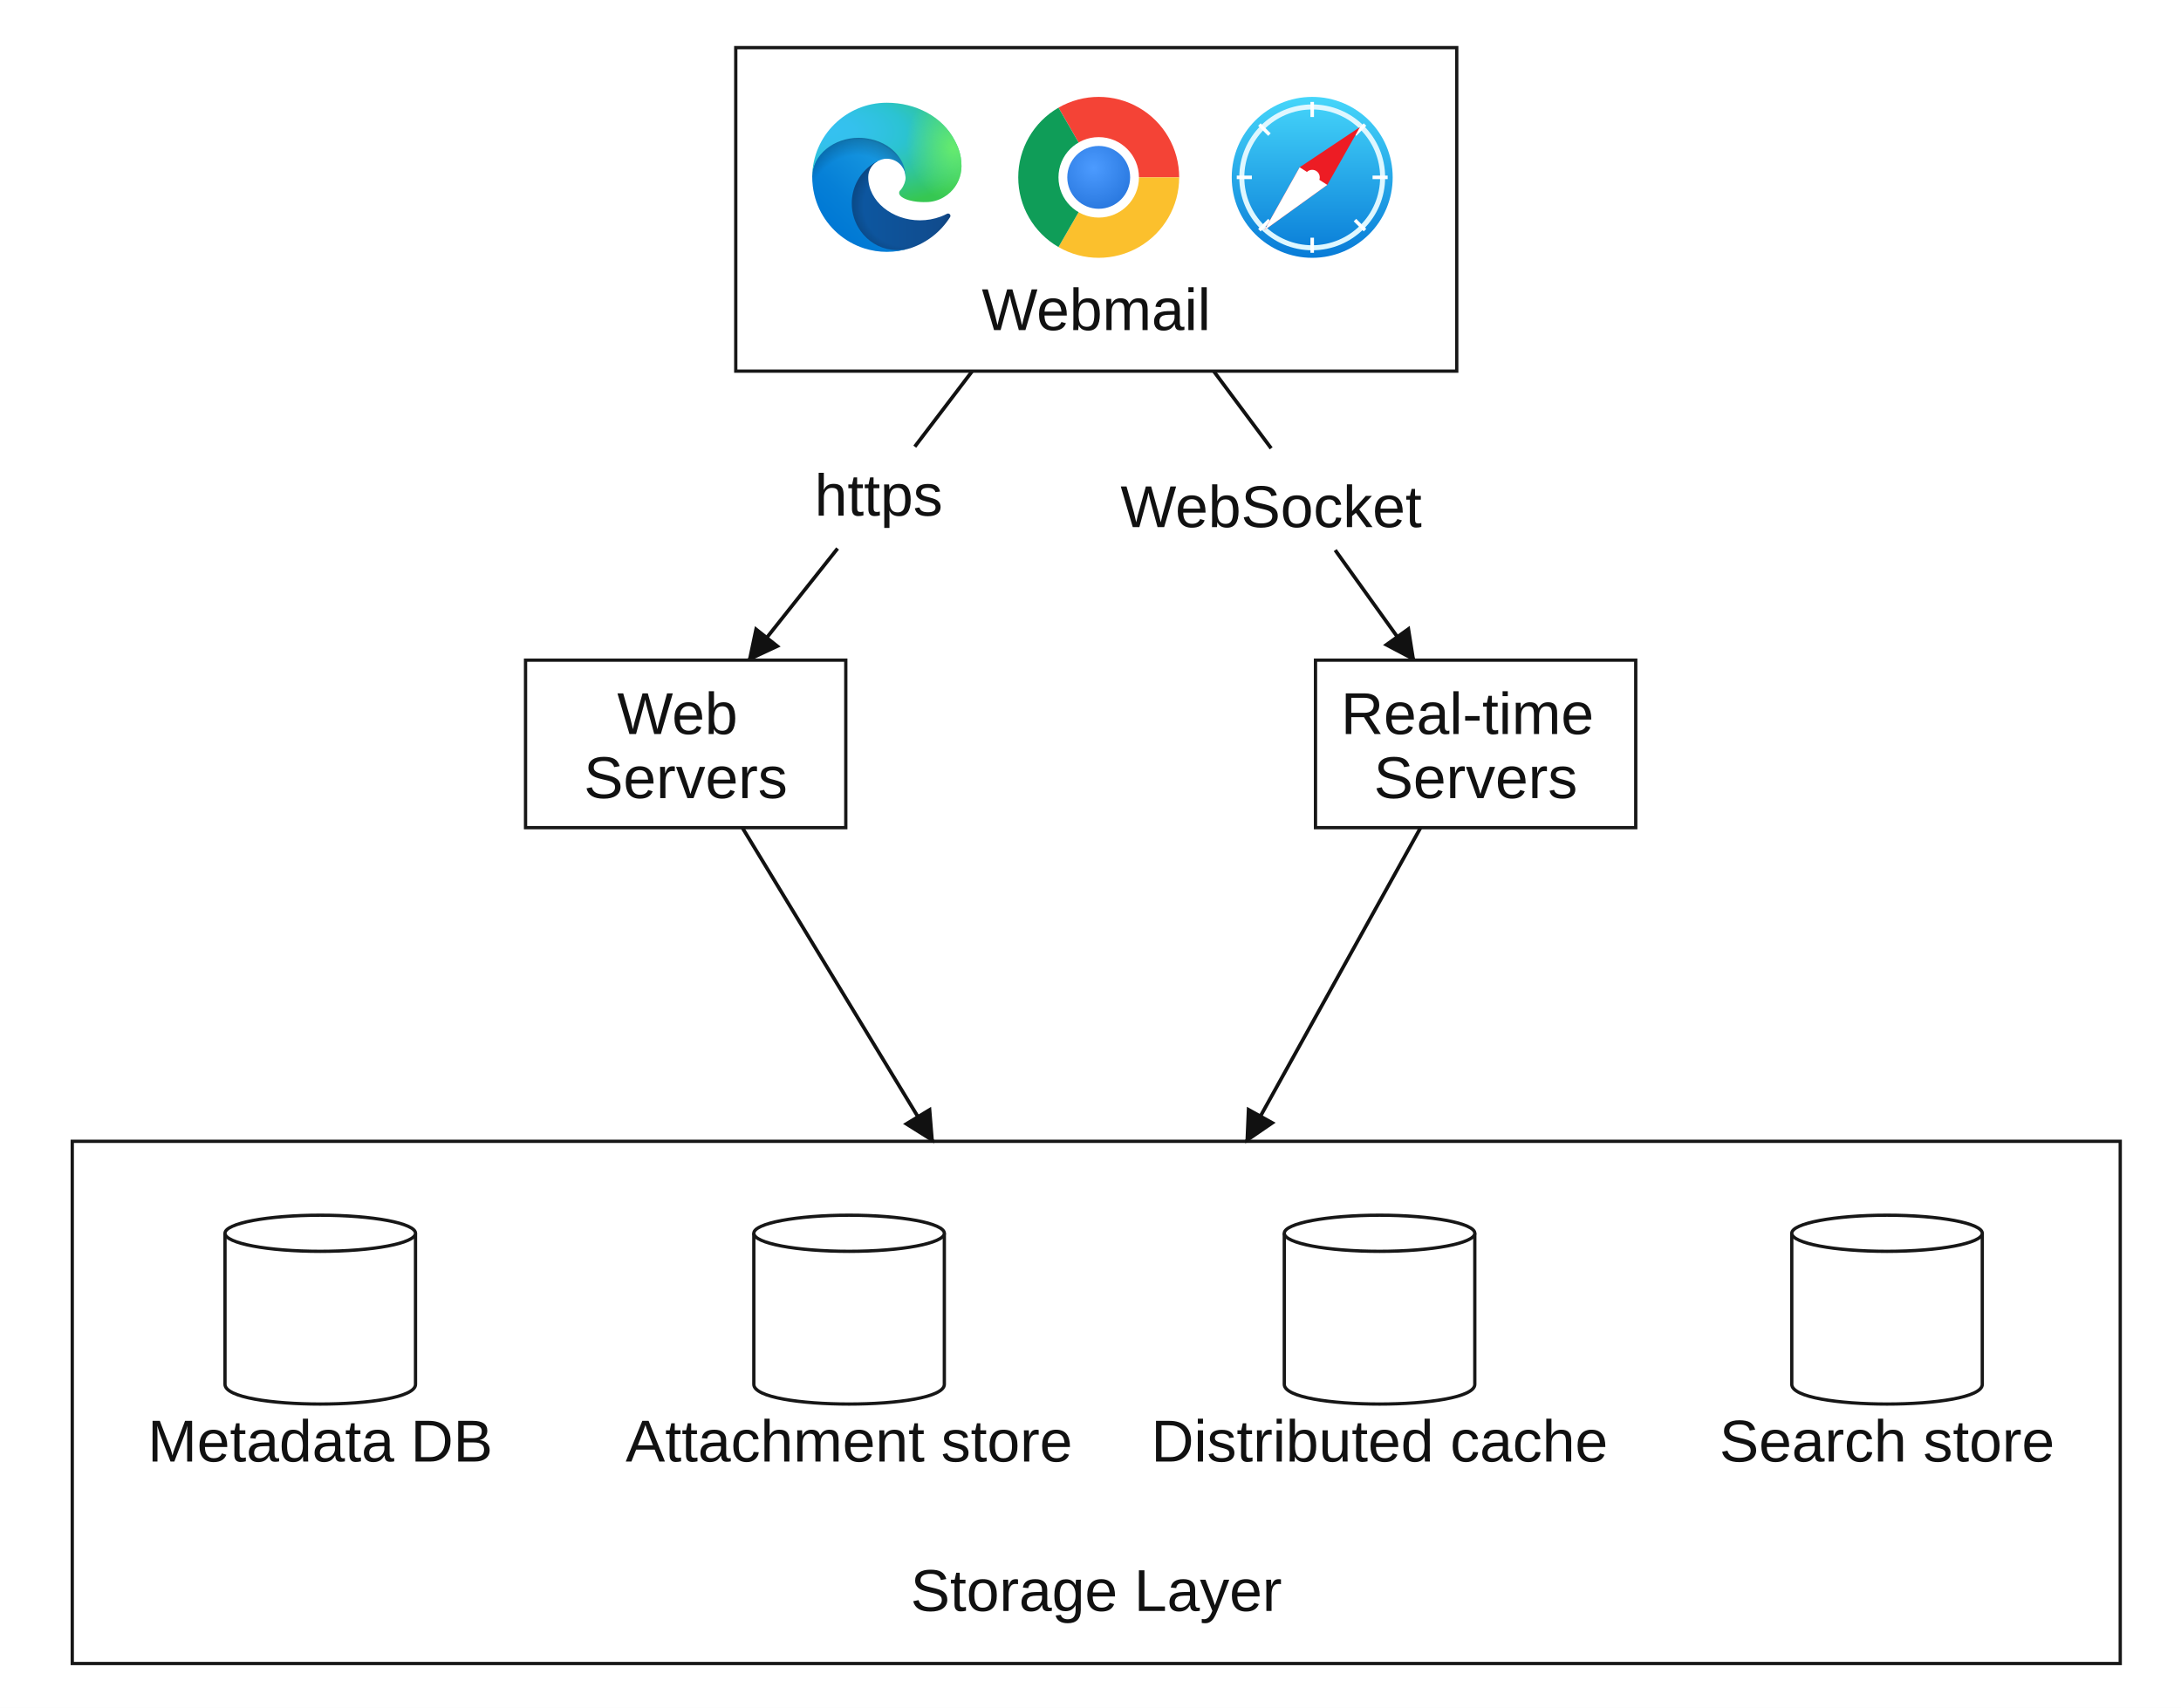
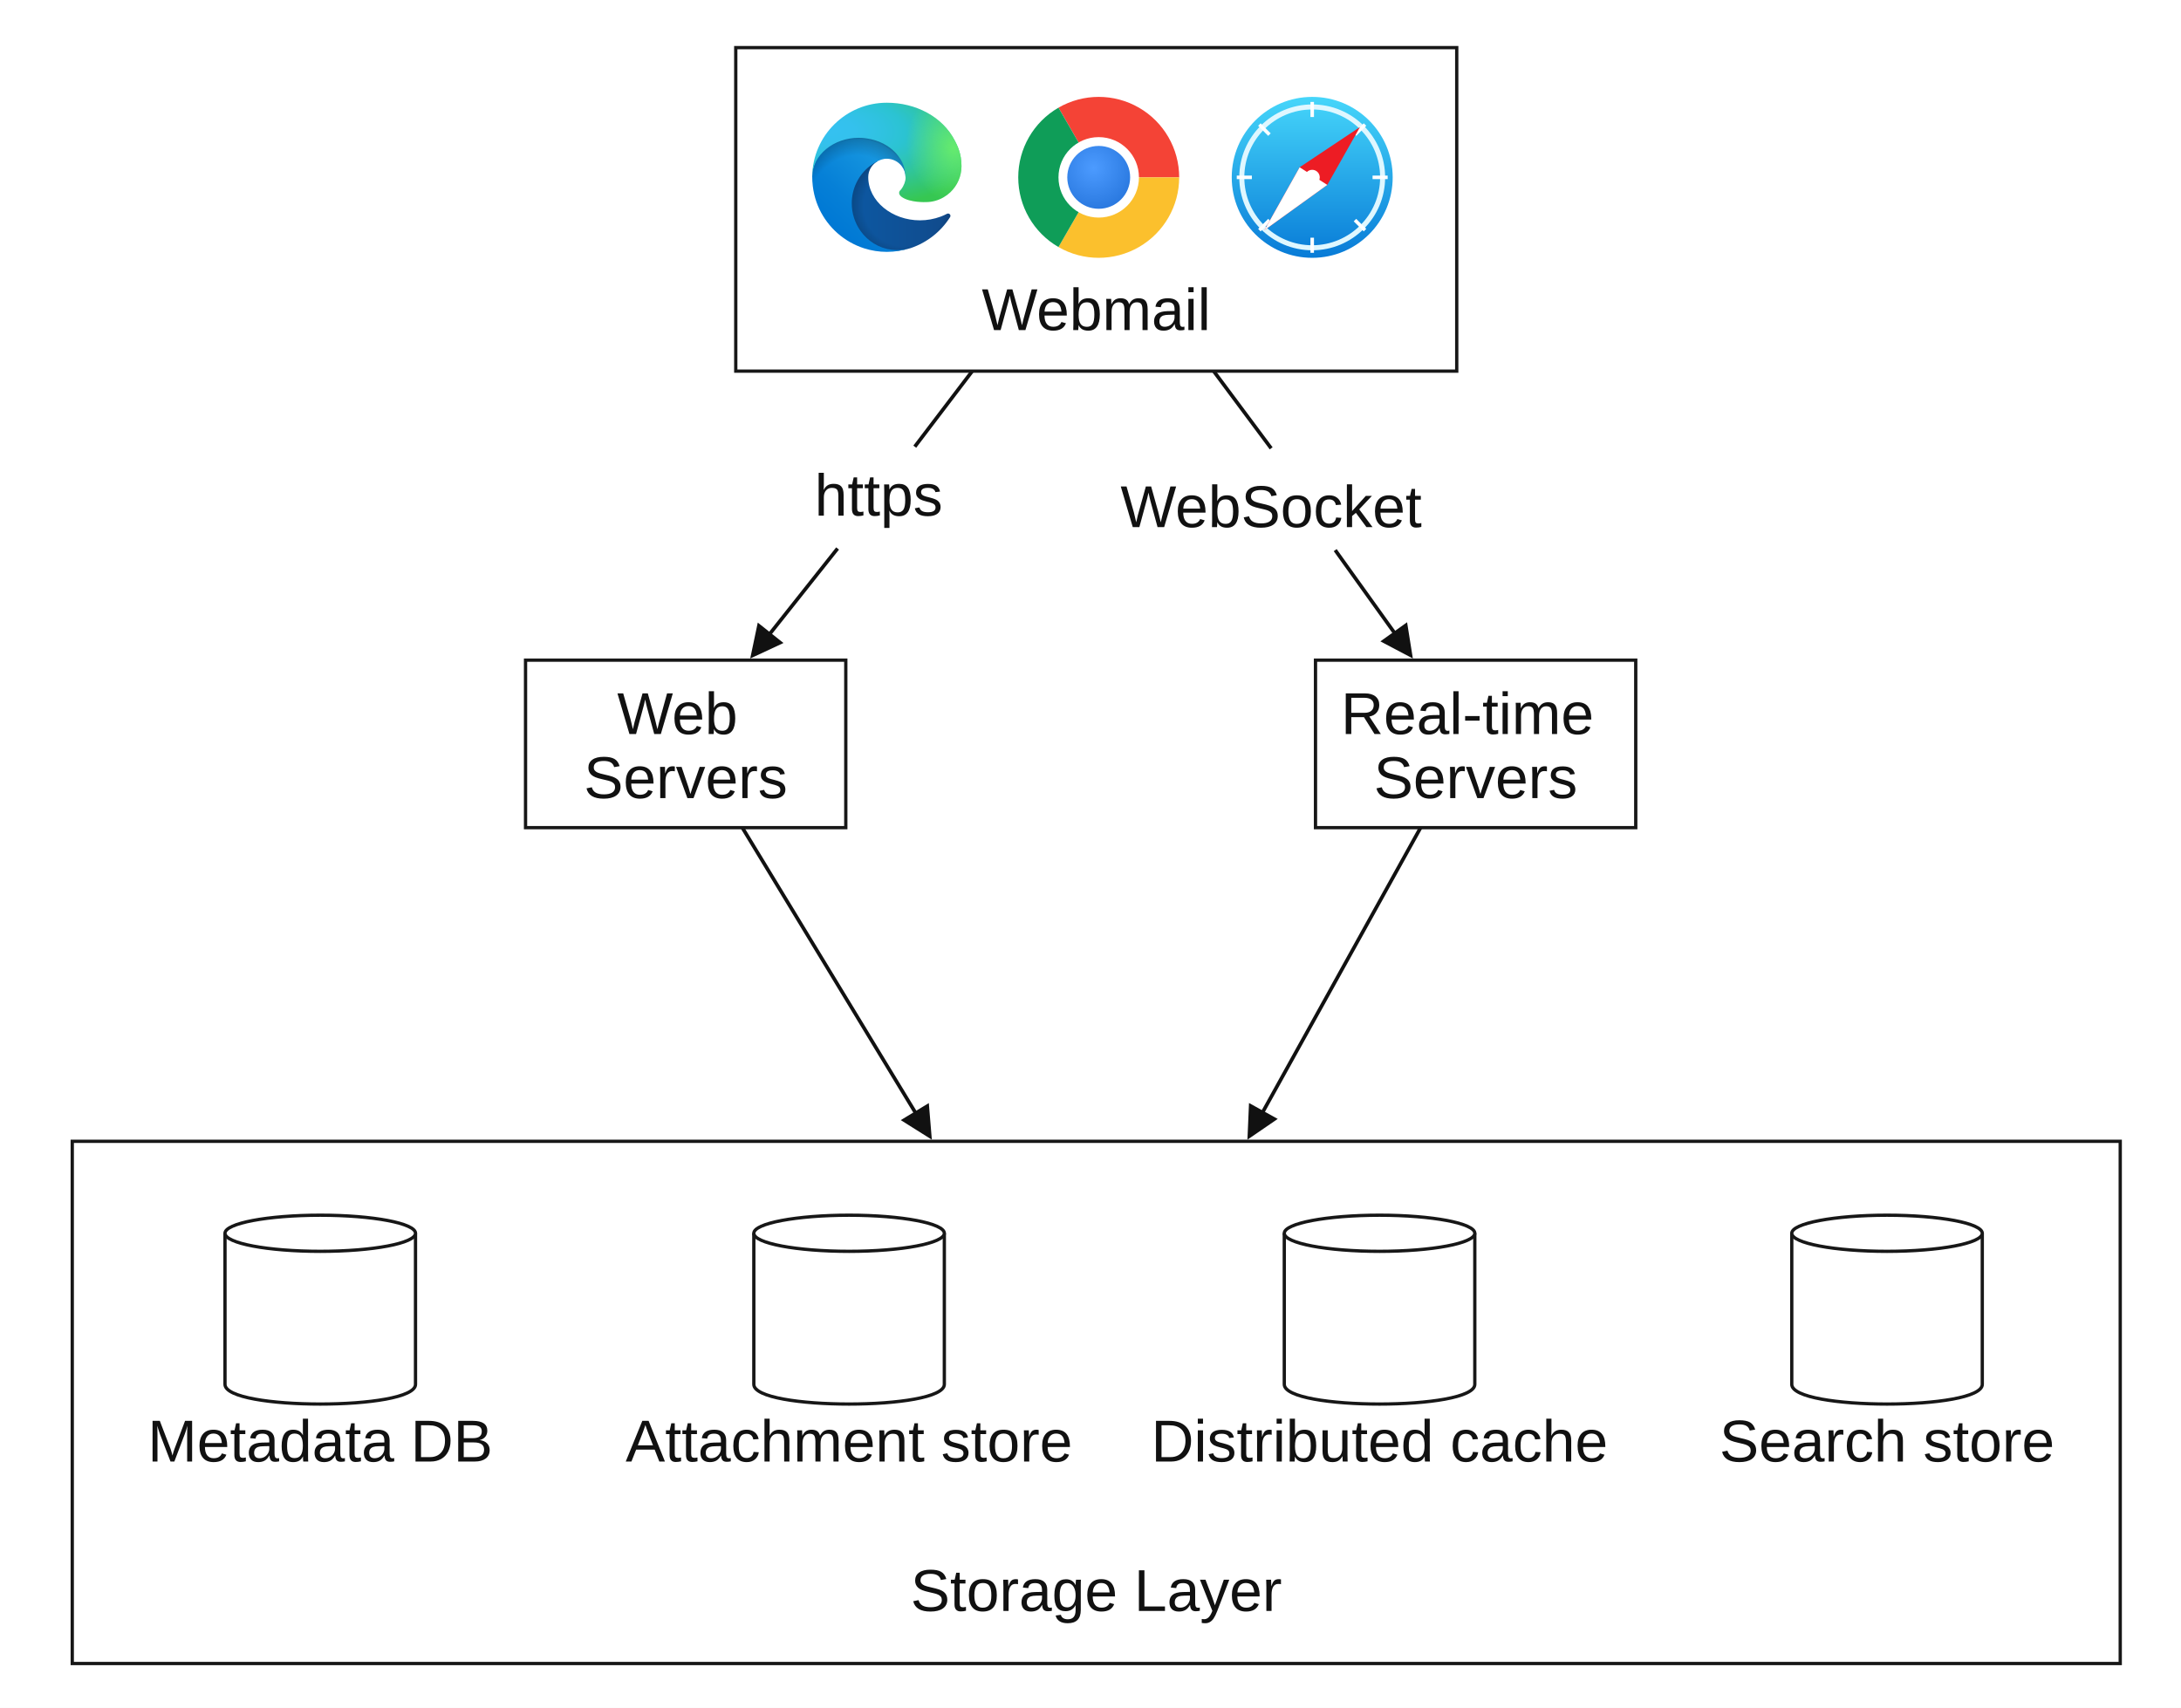
<svg xmlns="http://www.w3.org/2000/svg" width="1328" height="1040" viewBox="0 0 1328 1040" role="img" aria-labelledby="architecture-title architecture-desc">
  <defs>
    <style>
      text { font-family: Arial, Helvetica, sans-serif; fill: #111; font-size: 36px; }
      .node { fill: #fff; stroke: #171717; stroke-width: 2; }
      .route { fill: none; stroke: #111; stroke-width: 2.2; }
      .center { text-anchor: middle; }
    </style>
-     <marker id="flow-arrowhead" markerWidth="20" markerHeight="20" viewBox="0 0 20 20" refX="18.5" refY="10" markerUnits="userSpaceOnUse" orient="auto">
+     <marker id="flow-arrowhead" markerWidth="20" markerHeight="20" viewBox="0 0 20 20" refX="16" refY="10" markerUnits="userSpaceOnUse" orient="auto">
      <path d="M0 0L20 10L0 20Z" fill="#111" />
    </marker>
    <radialGradient id="chrome-blue" cx="42%" cy="35%" r="70%">
      <stop offset="0" stop-color="#4c9bff" />
      <stop offset="1" stop-color="#2877de" />
    </radialGradient>
    <linearGradient id="safari-blue" x1="0" y1="0" x2="0" y2="1">
      <stop offset="0" stop-color="#46d6fa" />
      <stop offset="1" stop-color="#087bd7" />
    </linearGradient>
    <symbol id="edge-mark" viewBox="0 0 27600 27600">
      <defs>
        <linearGradient id="edge-dark" x1="6870" y1="18705" x2="24704" y2="18705" gradientUnits="userSpaceOnUse">
          <stop offset="0" stop-color="#0c59a4" />
          <stop offset="1" stop-color="#114a8b" />
        </linearGradient>
        <linearGradient id="edge-blue" x1="16272" y1="10968" x2="5133" y2="23102" gradientUnits="userSpaceOnUse">
          <stop offset="0" stop-color="#1b9de2" />
          <stop offset="0.16" stop-color="#1595df" />
          <stop offset="0.67" stop-color="#0680d7" />
          <stop offset="1" stop-color="#0078d4" />
        </linearGradient>
        <radialGradient id="edge-dark-shade" cx="16720" cy="18747" r="9538" gradientUnits="userSpaceOnUse">
          <stop offset="0.72" stop-opacity="0" />
          <stop offset="0.95" stop-opacity="0.53" />
          <stop offset="1" />
        </radialGradient>
        <radialGradient id="edge-blue-shade" cx="7130" cy="19866" r="14324" gradientUnits="userSpaceOnUse" gradientTransform="matrix(.14843 -.98892 .79688 .1196 -8759 25542)">
          <stop offset="0.76" stop-opacity="0" />
          <stop offset="0.95" stop-opacity="0.5" />
          <stop offset="1" />
        </radialGradient>
        <radialGradient id="edge-green" cx="2523" cy="4680" r="20243" gradientUnits="userSpaceOnUse" gradientTransform="matrix(-.03715 .99931 -2.12836 -.07913 13579 3530)">
          <stop offset="0" stop-color="#35c1f1" />
          <stop offset="0.11" stop-color="#34c1ed" />
          <stop offset="0.23" stop-color="#2fc2df" />
          <stop offset="0.31" stop-color="#2bc3d2" />
          <stop offset="0.67" stop-color="#36c752" />
        </radialGradient>
        <radialGradient id="edge-green-highlight" cx="24247" cy="7758" r="9734" gradientUnits="userSpaceOnUse" gradientTransform="matrix(.28109 .95968 -.78353 .22949 24510 -16292)">
          <stop offset="0" stop-color="#66eb6e" />
          <stop offset="1" stop-color="#66eb6e" stop-opacity="0" />
        </radialGradient>
      </defs>
      <path d="M24105 20053A9345 9345 0 0 1 23052 20525A10202 10202 0 0 1 19462 21171C14730 21171 10607 17916 10607 13739C10607 12564 11287 11546 12250 11010C7970 11190 6870 15650 6870 18263C6870 25650 13680 26400 15146 26400C15937 26400 17130 26170 17850 25944L17980 25900A12834 12834 0 0 0 24640 20618C24860 20268 24472 19861 24105 20053Z" fill="url(#edge-dark)" />
      <path d="M24105 20053A9345 9345 0 0 1 23052 20525A10202 10202 0 0 1 19462 21171C14730 21171 10607 17916 10607 13739C10607 12564 11287 11546 12250 11010C7970 11190 6870 15650 6870 18263C6870 25650 13680 26400 15146 26400C15937 26400 17130 26170 17850 25944L17980 25900A12834 12834 0 0 0 24640 20618C24860 20268 24472 19861 24105 20053Z" fill="url(#edge-dark-shade)" opacity="0.35" />
      <path d="M11571 25141A7913 7913 0 0 1 9298 23004A8145 8145 0 0 1 7784 18264A8093 8093 0 0 1 10877 11869A8082 8082 0 0 1 12250 11010C12562 10862 13096 10596 13804 10606A3236 3236 0 0 1 16373 11903A3184 3184 0 0 1 17009 13769C17009 13748 19455 5788 9004 5788C4614 5788 1000 9954 1000 13608C1000 15927 1538 17778 2212 19212A12833 12833 0 0 0 9896 25969A12795 12795 0 0 0 13804 26579C15218 26579 16578 26346 17849 25923A7575 7575 0 0 1 11571 25141Z" fill="url(#edge-blue)" />
      <path d="M11571 25141A7913 7913 0 0 1 9298 23004A8145 8145 0 0 1 7784 18264A8093 8093 0 0 1 10877 11869A8082 8082 0 0 1 12250 11010C12562 10862 13096 10596 13804 10606A3236 3236 0 0 1 16373 11903A3184 3184 0 0 1 17009 13769C17009 13748 19455 5788 9004 5788C4614 5788 1000 9954 1000 13608C1000 15927 1538 17778 2212 19212A12833 12833 0 0 0 9896 25969A12795 12795 0 0 0 13804 26579C15218 26579 16578 26346 17849 25923A7575 7575 0 0 1 11571 25141Z" fill="url(#edge-blue-shade)" opacity="0.4" />
      <path d="M16231 15886C16151 15991 15901 16136 15901 16452C15901 16712 16071 16964 16373 17175C17811 18178 20522 18043 20529 18043A5954 5954 0 0 0 23556 17204A6147 6147 0 0 0 24689 16354A6180 6180 0 0 0 26599 11917C26625 9675 25803 8185 25466 7525C23346 3384 18772 1000 13798 1000C6787 1000 1095 6635 1000 13620C1047 9966 4679 7015 8996 7015C9346 7015 11342 7049 13196 8022C14830 8880 15686 9916 16282 10943C16900 12010 17010 13358 17010 13895S16739 15228 16231 15886Z" fill="url(#edge-green)" />
      <path d="M16231 15886C16151 15991 15901 16136 15901 16452C15901 16712 16071 16964 16373 17175C17811 18178 20522 18043 20529 18043A5954 5954 0 0 0 23556 17204A6147 6147 0 0 0 24689 16354A6180 6180 0 0 0 26599 11917C26625 9675 25803 8185 25466 7525C23346 3384 18772 1000 13798 1000C6787 1000 1095 6635 1000 13620C1047 9966 4679 7015 8996 7015C9346 7015 11342 7049 13196 8022C14830 8880 15686 9916 16282 10943C16900 12010 17010 13358 17010 13895S16739 15228 16231 15886Z" fill="url(#edge-green-highlight)" />
    </symbol>
    <symbol id="chrome-mark" viewBox="0 0 64 64">
      <path d="M32 32L16 4.287A32 32 0 0 1 64 32Z" fill="#f44336" />
      <path d="M32 32H64A32 32 0 0 1 16 59.713Z" fill="#fbc02d" />
      <path d="M32 32L16 59.713A32 32 0 0 1 16 4.287Z" fill="#0f9d58" />
      <circle cx="32" cy="32" r="16" fill="#fff" />
      <circle cx="32" cy="32" r="12.5" fill="url(#chrome-blue)" />
    </symbol>
    <symbol id="safari-mark" viewBox="0 0 64 64">
      <circle cx="32" cy="32" r="32" fill="url(#safari-blue)" />
      <circle cx="32" cy="32" r="28" fill="none" stroke="#dff7ff" stroke-width="2" />
      <g stroke="#fff" stroke-width="1.4">
        <path d="M32 2V8M32 56V62M2 32H8M56 32H62" />
        <path d="M11 11L15 15M49 49L53 53M53 11L49 15M15 49L11 53" />
      </g>
      <path d="M51 12L38 35L13 53L27 28Z" fill="#ed1c24" />
      <path d="M13 53L27 28L38 35Z" fill="#fff" />
      <circle cx="32" cy="32" r="3" fill="#fff" />
    </symbol>
  </defs>
  <rect id="background" width="1328" height="1040" fill="#fff" />
  <rect id="storage-layer-panel" class="node" x="44" y="695" width="1247" height="318" />
  <g id="service-routes">
    <path id="https-lead-in" class="route" d="M592 226L557 272" />
-     <path id="https-arrow" class="route" data-connector="true" d="M510 334L456 402" marker-end="url(#flow-arrowhead)" />
+     <path id="https-arrow" class="route" data-connector="true" d="M510 334L459.282 397.868" marker-end="url(#flow-arrowhead)" />
    <path id="websocket-lead-in" class="route" d="M739 226L774 273" />
-     <path id="websocket-arrow" class="route" data-connector="true" d="M813 335L861 402" marker-end="url(#flow-arrowhead)" />
-     <path id="web-storage-arrow" class="route" data-connector="true" d="M452 504L568 695" marker-end="url(#flow-arrowhead)" />
-     <path id="realtime-storage-arrow" class="route" data-connector="true" d="M865 504L759 695" marker-end="url(#flow-arrowhead)" />
+     <path id="websocket-arrow" class="route" data-connector="true" d="M813 335L857.954 397.748" marker-end="url(#flow-arrowhead)" />
+     <path id="web-storage-arrow" class="route" data-connector="true" d="M452 504L565.316 690.581" marker-end="url(#flow-arrowhead)" />
+     <path id="realtime-storage-arrow" class="route" data-connector="true" d="M865 504L761.496 690.503" marker-end="url(#flow-arrowhead)" />
  </g>
  <g id="service-nodes">
    <rect class="node" x="448" y="29" width="439" height="197" />
    <use href="#edge-mark" x="491" y="59" width="98" height="98" />
    <use href="#chrome-mark" x="620" y="59" width="98" height="98" />
    <use href="#safari-mark" x="750" y="59" width="98" height="98" />
    <text class="center" x="667.5" y="201">Webmail</text>
    <rect class="node" x="320" y="402" width="195" height="102" />
    <text class="center" x="417.5" y="447">
      <tspan x="417.5">Web</tspan>
      <tspan x="417.5" dy="39">Servers</tspan>
    </text>
    <rect class="node" x="801" y="402" width="195" height="102" />
    <text class="center" x="898.5" y="447">
      <tspan x="898.5">Real-time</tspan>
      <tspan x="898.5" dy="39">Servers</tspan>
    </text>
  </g>
  <g id="protocol-labels">
    <text class="center" x="535" y="314">https</text>
    <text class="center" x="774" y="321">WebSocket</text>
  </g>
  <g id="storage-nodes">
    <g id="metadata-database">
      <path class="node" d="M137 751V843C137 859 253 859 253 843V751" />
      <ellipse class="node" cx="195" cy="751" rx="58" ry="11" />
      <text class="center" x="195" y="890">Metadata DB</text>
    </g>
    <g id="attachment-store">
      <path class="node" d="M459 751V843C459 859 575 859 575 843V751" />
      <ellipse class="node" cx="517" cy="751" rx="58" ry="11" />
      <text class="center" x="517" y="890">Attachment store</text>
    </g>
    <g id="distributed-cache">
      <path class="node" d="M782 751V843C782 859 898 859 898 843V751" />
      <ellipse class="node" cx="840" cy="751" rx="58" ry="11" />
      <text class="center" x="840" y="890">Distributed cache</text>
    </g>
    <g id="search-store">
      <path class="node" d="M1091 751V843C1091 859 1207 859 1207 843V751" />
      <ellipse class="node" cx="1149" cy="751" rx="58" ry="11" />
      <text class="center" x="1149" y="890">Search store</text>
    </g>
    <text class="center" x="667.5" y="981">Storage Layer</text>
  </g>
</svg>
